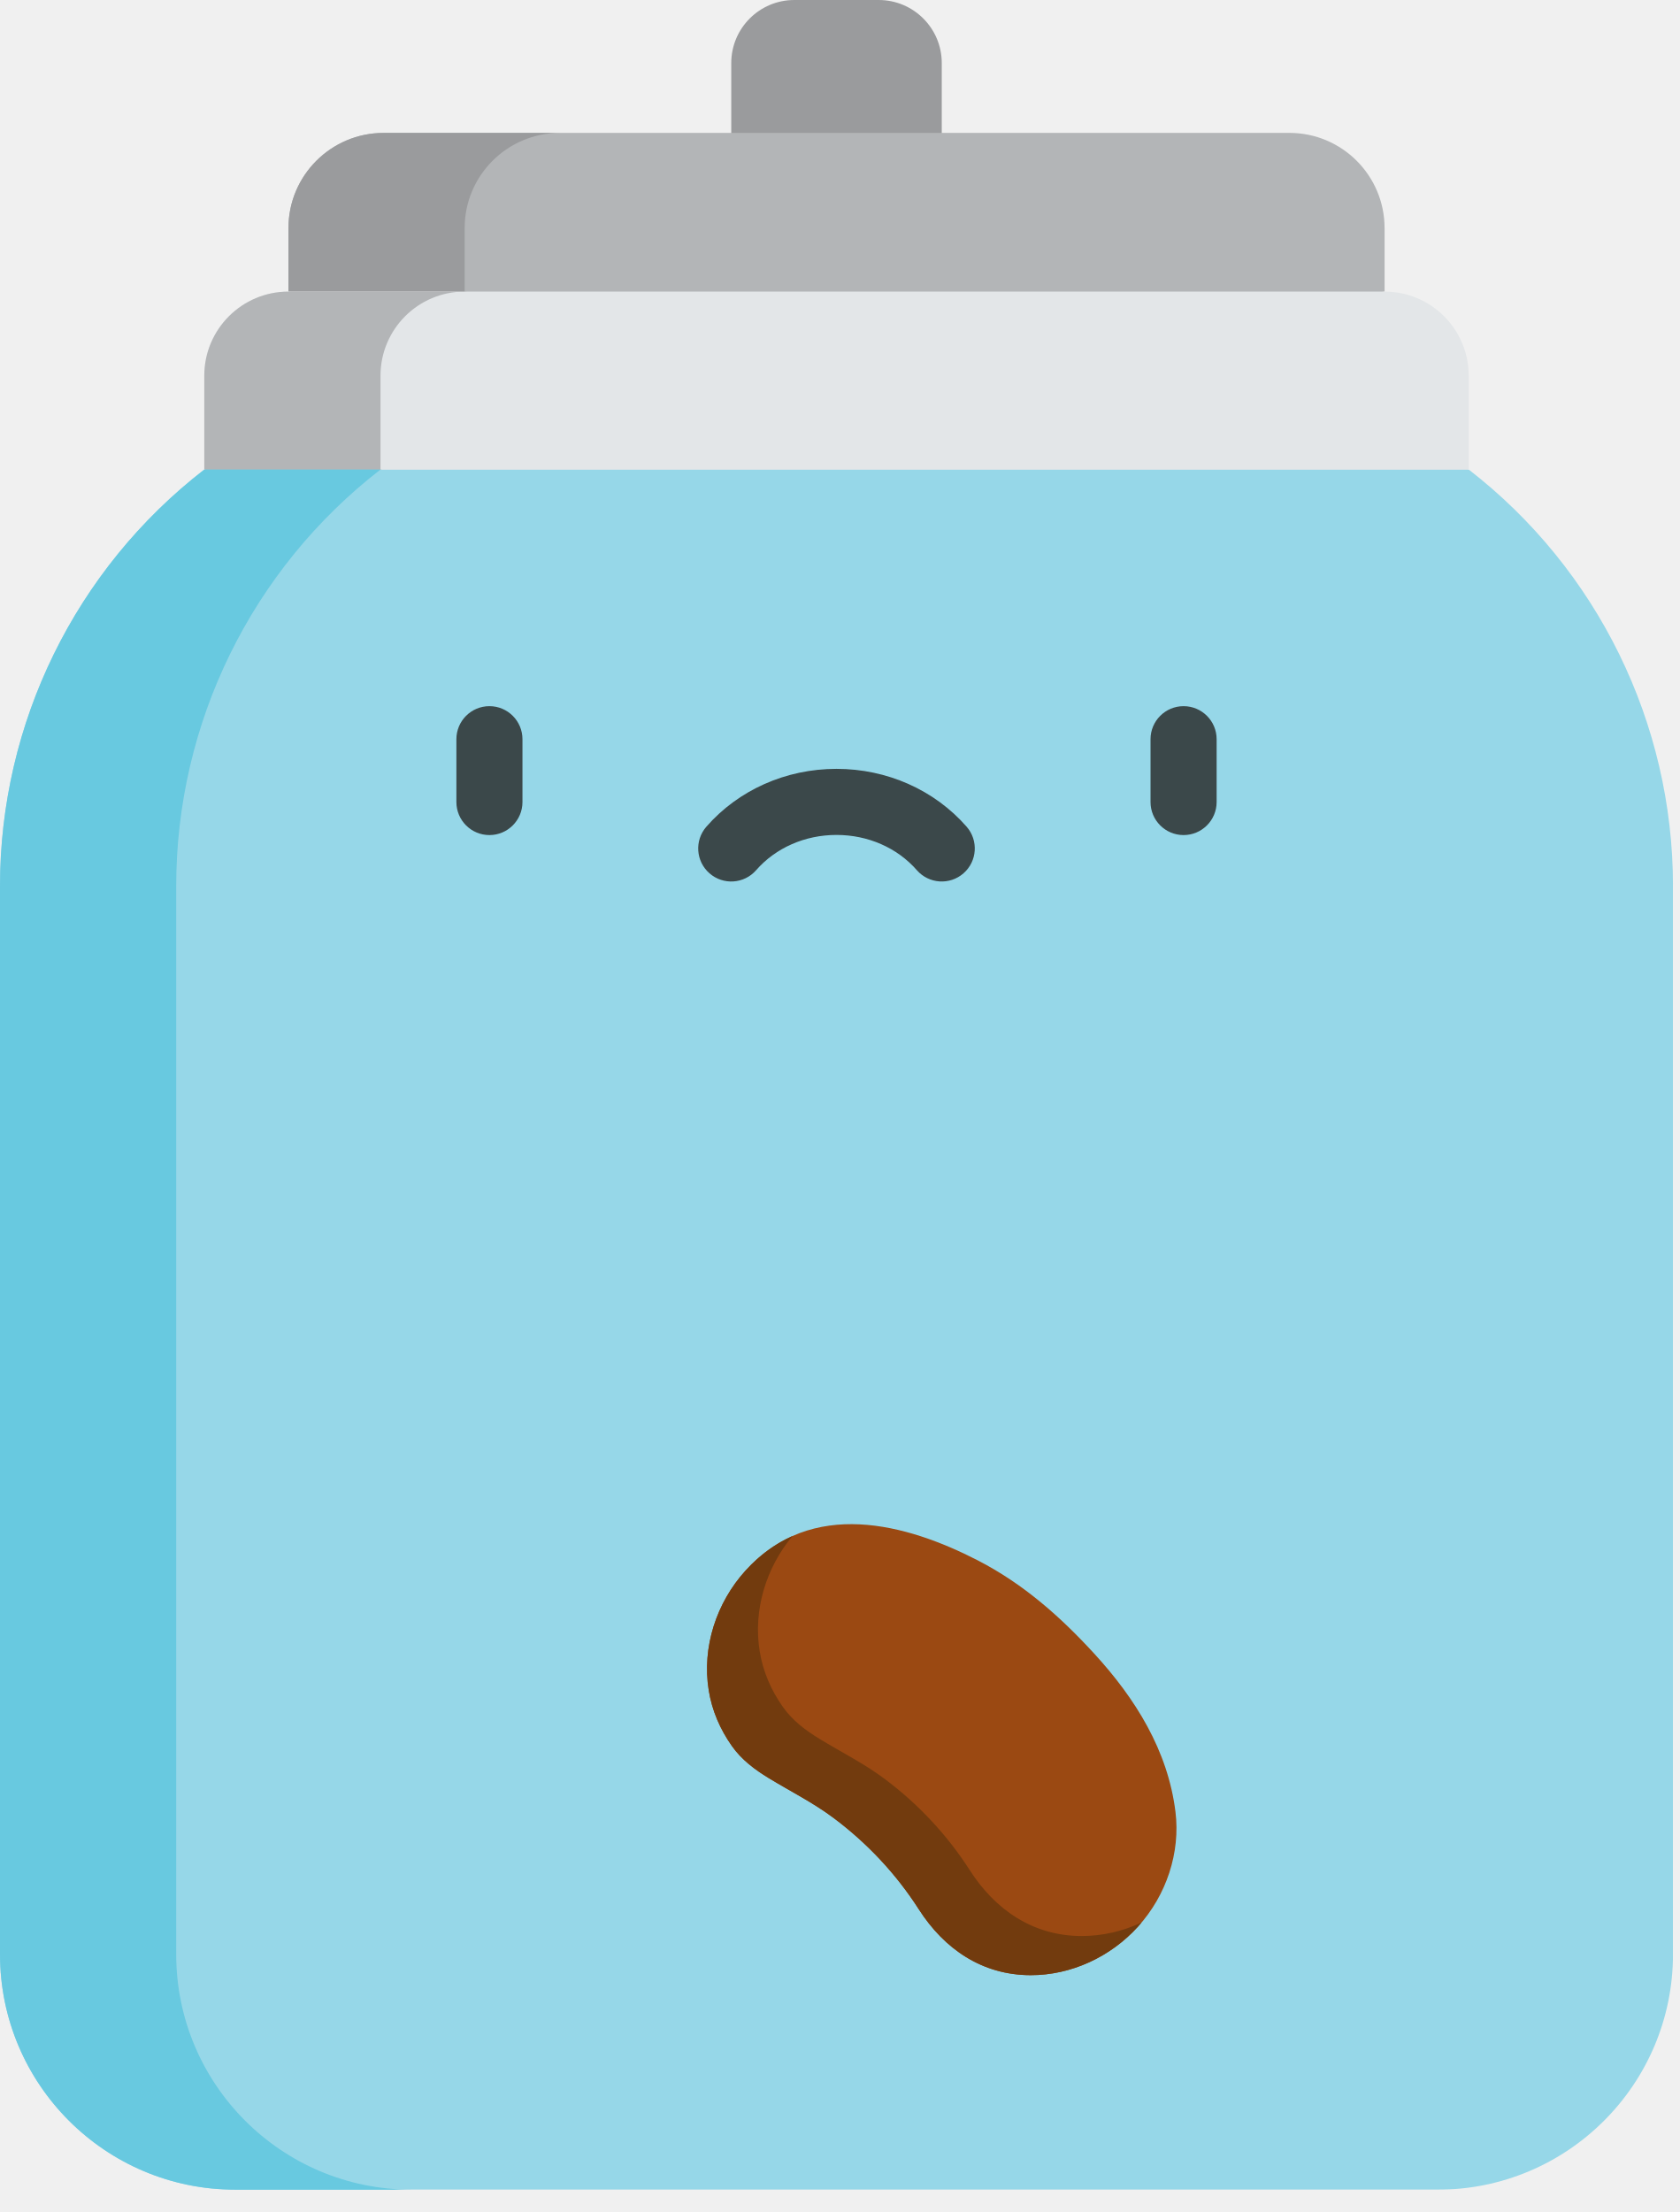
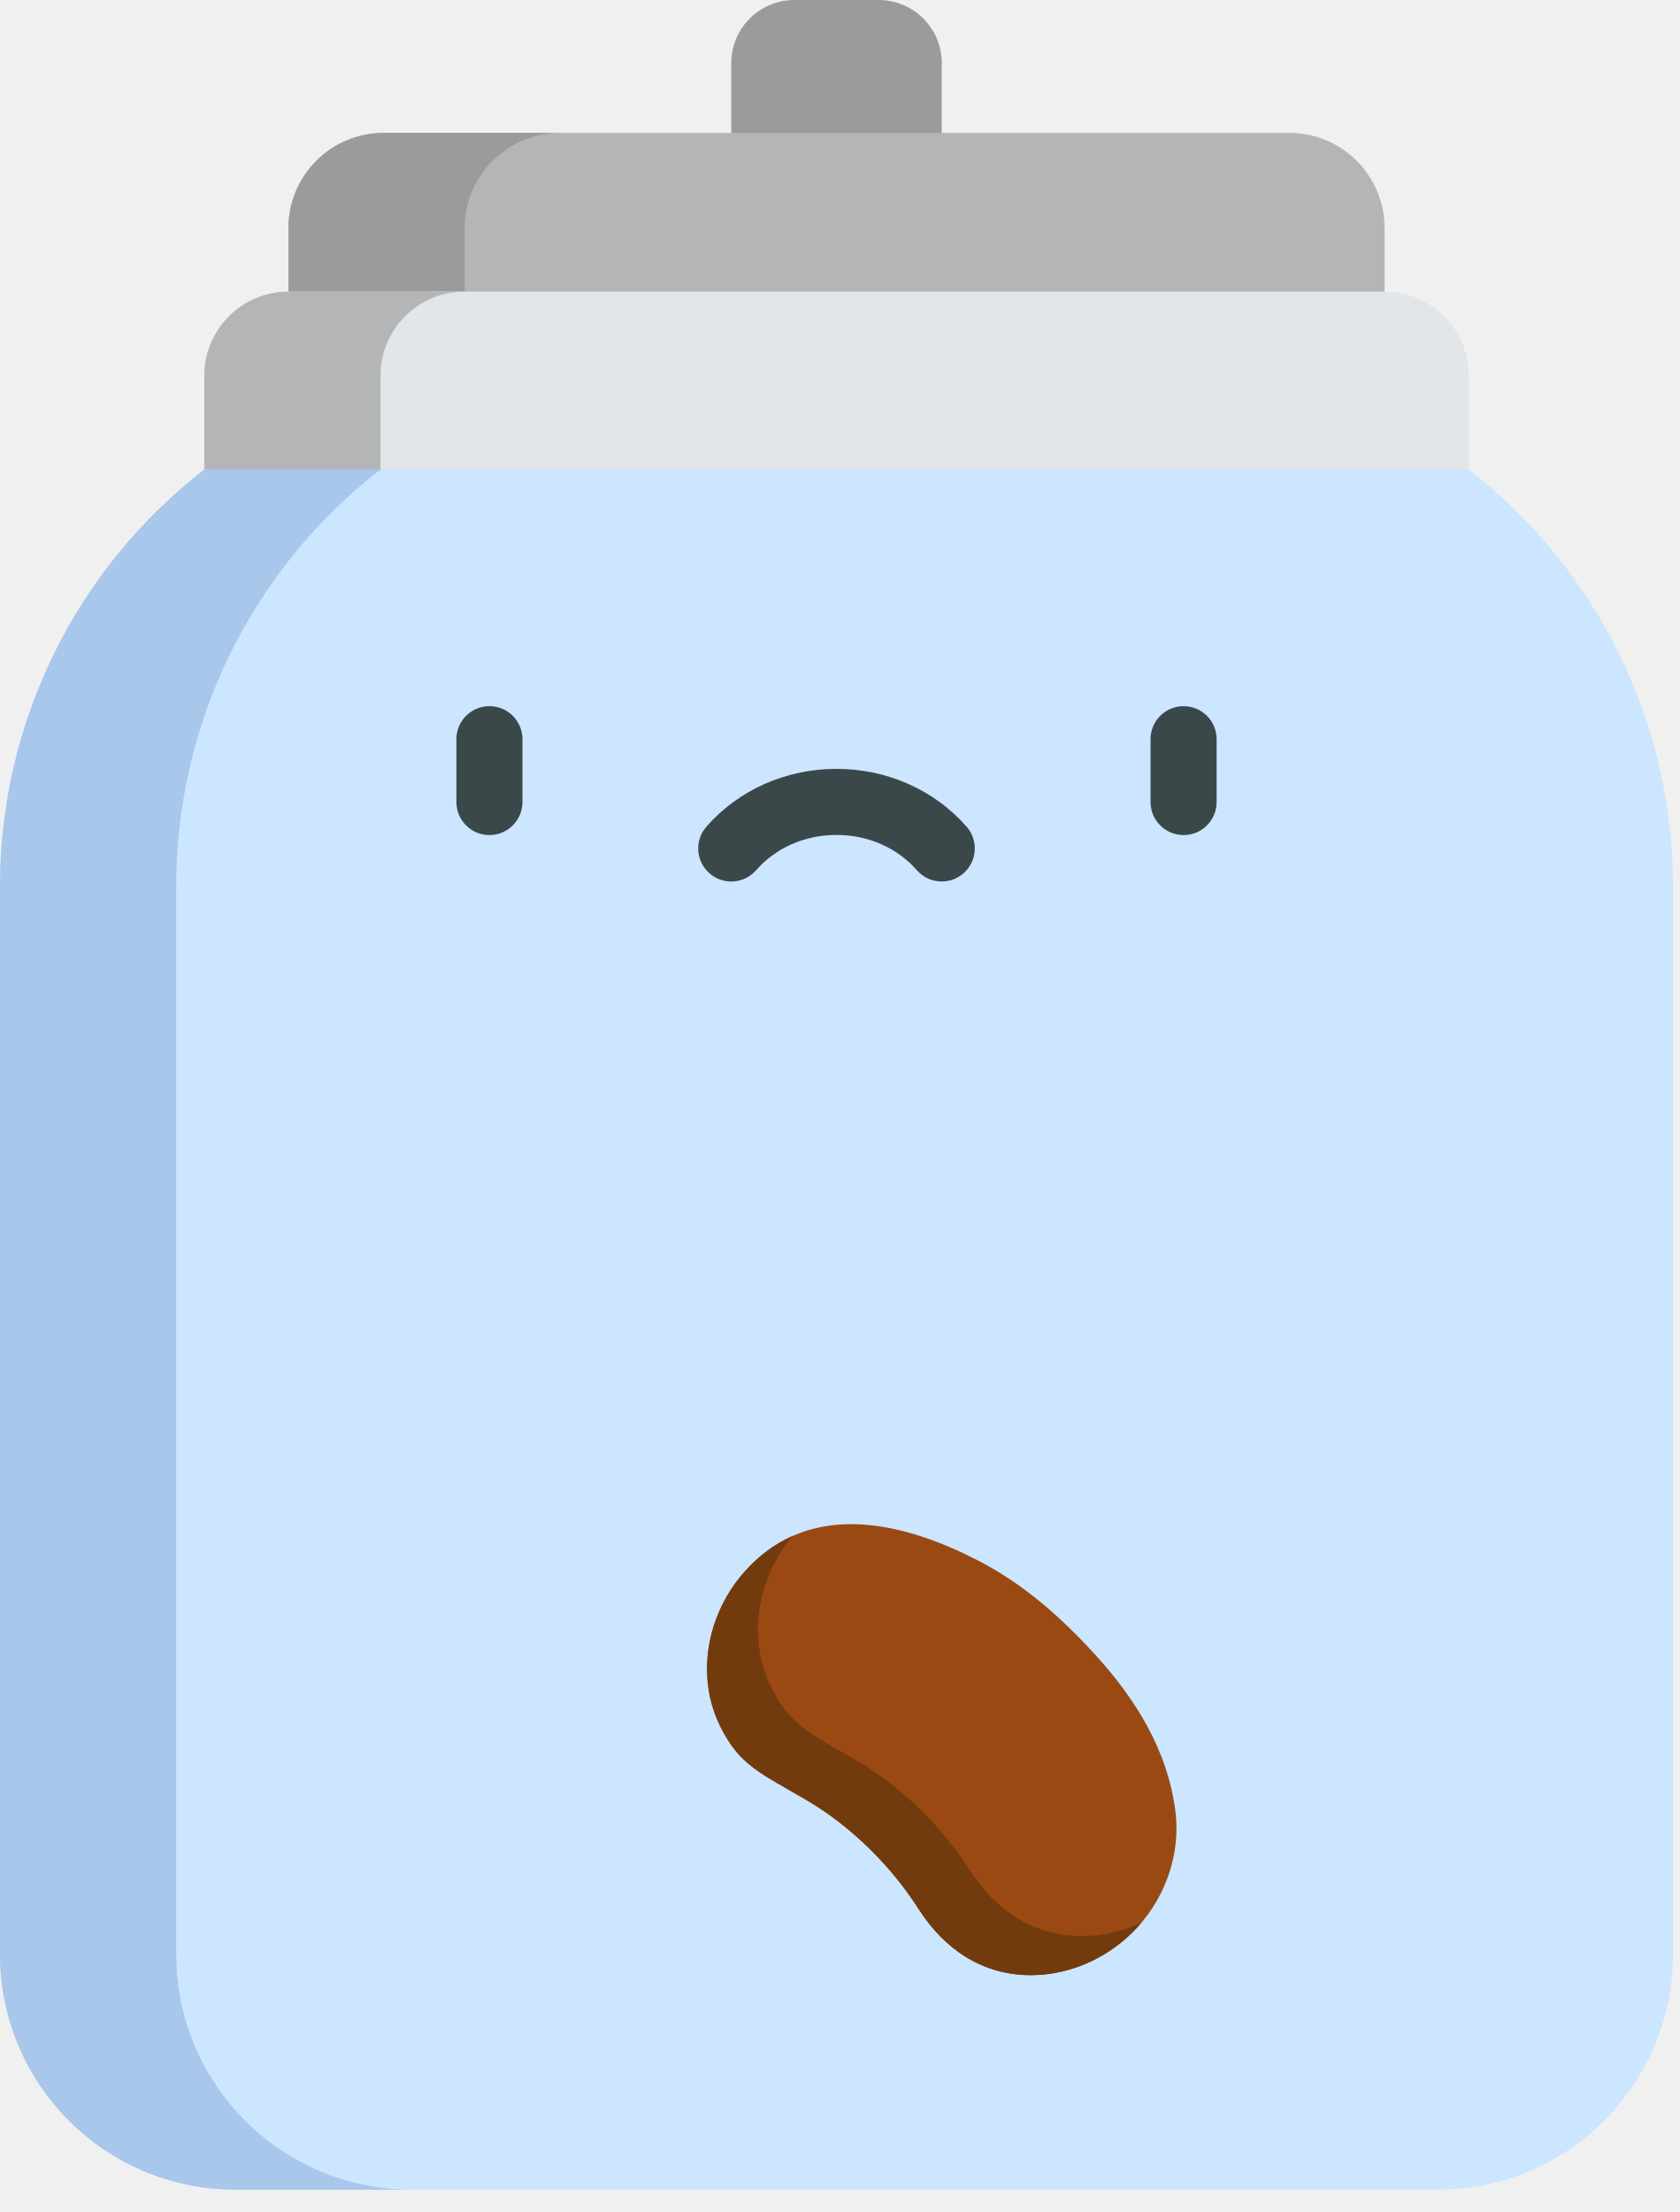
<svg xmlns="http://www.w3.org/2000/svg" xmlns:xlink="http://www.w3.org/1999/xlink" height="79px" version="1.1" viewBox="0 0 60 79" width="60px">
  <defs>
    <polygon id="path-1" points="0 0.318 59.758 0.318 59.758 61.752 0 61.752" />
  </defs>
  <g fill="none" fill-rule="evenodd" id="Page-1" stroke="none" stroke-width="1">
-     <g id="câu-gợi-ý-xét-mình--2-copy" transform="translate(-201, -468)">
-       <g id="Group-2" transform="translate(93, 441)">
+     <g id="câu-gợi-ý-xét-mình--2" transform="translate(-201, -464)">
+       <g id="Group-2" transform="translate(93, 437)">
        <g id="Group-26" transform="translate(108, 27)">
          <path d="M31.385,4.37956204e-05 L28.373,4.37956204e-05 C27.129,4.37956204e-05 26.12,1.009 26.12,2.253 L26.12,8.086 L33.639,8.086 L33.639,2.253 C33.639,1.009 32.63,4.37956204e-05 31.385,4.37956204e-05" fill="#9A9B9D" id="Fill-1" />
          <path d="M46.055,4.746 L13.704,4.746 C11.826,4.746 10.303,6.269 10.303,8.147 L10.303,10.414 L29.879,13.592 L49.456,10.414 L49.456,8.147 C49.456,6.269 47.933,4.746 46.055,4.746" fill="#B3B5B7" id="Fill-3" />
          <path d="M16.597,10.414 L16.597,8.147 C16.597,6.269 18.12,4.747 19.998,4.747 L13.704,4.747 C11.825,4.747 10.303,6.269 10.303,8.147 L10.303,10.414 L29.879,13.591 L33.026,13.081 L16.597,10.414 Z" fill="#9A9B9D" id="Fill-5" />
          <path d="M49.456,10.414 L10.303,10.414 C8.643,10.414 7.297,11.76 7.297,13.42 L7.297,16.769 L29.879,20.755 L52.461,16.769 L52.461,13.42 C52.461,11.76 51.116,10.414 49.456,10.414" fill="#E3E6E8" id="Fill-7" />
          <path d="M13.591,16.769 L13.591,13.42 C13.591,11.76 14.936,10.414 16.597,10.414 L10.303,10.414 C8.643,10.414 7.297,11.76 7.297,13.42 L7.297,16.769 L29.879,20.755 L33.026,20.2 L13.591,16.769 Z" fill="#B3B5B7" id="Fill-9" />
          <g id="Group-13" transform="translate(0, 16.45139)">
            <mask fill="white" id="mask-2">
              <use xlink:href="#path-1" />
            </mask>
            <g id="Clip-12" />
-             <path d="M52.462,0.318 L52.462,0.318 L7.297,0.318 C2.694,3.881 -0,9.374 -0,15.195 L-0,53.343 C-0,57.987 3.765,61.752 8.409,61.752 L51.349,61.752 C55.993,61.752 59.758,57.987 59.758,53.343 L59.758,15.195 C59.758,9.374 57.064,3.881 52.462,0.318" fill="#96D7E8" id="Fill-11" mask="url(#mask-2)" />
+             <path d="M7.297,0.318 C2.694,3.881 -0,9.374 -0,15.195 L-0,53.343 C-0,57.987 3.765,61.752 8.409,61.752 L51.349,61.752 C55.993,61.752 59.758,57.987 59.758,53.343 L59.758,15.195 C59.758,9.374 57.064,3.881 52.462,0.318 L7.297,0.318 Z" fill="#CBE6FE" id="Fill-11" mask="url(#mask-2)" />
          </g>
-           <path d="M6.294,69.794 L6.294,31.646 C6.294,25.825 8.988,20.333 13.591,16.769 L7.297,16.769 C2.694,20.333 0,25.825 0,31.646 L0,69.794 C0,74.438 3.765,78.203 8.409,78.203 L14.703,78.203 C10.059,78.203 6.294,74.438 6.294,69.794" fill="#68C9E0" id="Fill-14" />
+           <path d="M6.294,31.646 C6.294,25.825 8.988,20.333 13.591,16.769 L7.297,16.769 C2.694,20.333 0,25.825 0,31.646 L0,69.794 C0,74.438 3.765,78.203 8.409,78.203 L14.703,78.203 C10.059,78.203 6.294,74.438 6.294,69.794 L6.294,31.646 Z" fill="#A9C6EB" id="Fill-14" />
          <path d="M17.482,29.824 C16.83,29.824 16.302,29.296 16.302,28.644 L16.302,26.4 C16.302,25.749 16.83,25.22 17.482,25.22 C18.133,25.22 18.662,25.749 18.662,26.4 L18.662,28.644 C18.662,29.296 18.133,29.824 17.482,29.824" fill="#3B484A" id="Fill-16" />
          <path d="M42.276,29.824 C41.625,29.824 41.096,29.296 41.096,28.644 L41.096,26.4 C41.096,25.749 41.625,25.22 42.276,25.22 C42.928,25.22 43.457,25.749 43.457,26.4 L43.457,28.644 C43.457,29.296 42.928,29.824 42.276,29.824" fill="#3B484A" id="Fill-18" />
          <path d="M29.879,27.459 C31.684,27.459 33.379,28.212 34.527,29.525 C34.956,30.016 34.906,30.762 34.415,31.19 C33.925,31.619 33.179,31.569 32.75,31.079 C32.05,30.278 31.004,29.819 29.879,29.819 C28.755,29.819 27.708,30.278 27.008,31.079 C26.579,31.569 25.834,31.62 25.343,31.19 C24.852,30.762 24.802,30.016 25.231,29.525 C26.379,28.212 28.073,27.459 29.879,27.459" fill="#3B484A" id="Fill-20" />
          <path d="M27.461,63.506 C28.237,63.978 29.045,64.381 29.773,64.925 C30.971,65.82 32.012,66.928 32.818,68.187 C33.728,69.608 35.08,70.538 36.811,70.542 C38.268,70.545 39.672,69.884 40.647,68.81 C41.669,67.685 42.166,66.16 41.987,64.709 C41.716,62.517 40.555,60.66 39.088,59.061 C37.865,57.728 36.553,56.567 34.926,55.728 C32.378,54.416 28.992,53.489 26.63,56.092 C25.59,57.239 25.067,58.829 25.315,60.367 C25.432,61.095 25.721,61.761 26.144,62.361 C26.49,62.85 26.96,63.2 27.461,63.506" fill="#9B4912" id="Fill-22" />
          <path d="M26.145,62.36 C25.721,61.76 25.432,61.095 25.315,60.367 C25.068,58.828 25.589,57.239 26.63,56.092 C27.147,55.521 27.714,55.121 28.309,54.856 C27.363,55.987 26.898,57.501 27.135,58.969 C27.252,59.697 27.541,60.362 27.964,60.962 C28.31,61.452 28.779,61.802 29.281,62.108 C30.056,62.58 30.864,62.983 31.593,63.527 C32.79,64.422 33.832,65.53 34.637,66.789 C35.548,68.209 36.899,69.14 38.631,69.144 C39.377,69.145 40.109,68.973 40.777,68.66 C40.735,68.711 40.691,68.761 40.647,68.81 C39.672,69.884 38.269,70.545 36.811,70.542 C35.079,70.538 33.728,69.608 32.817,68.187 C32.012,66.928 30.97,65.82 29.773,64.926 C29.045,64.38 28.237,63.977 27.462,63.506 C26.959,63.2 26.491,62.85 26.145,62.36" fill="#723B0E" id="Fill-24" />
        </g>
      </g>
    </g>
  </g>
</svg>
